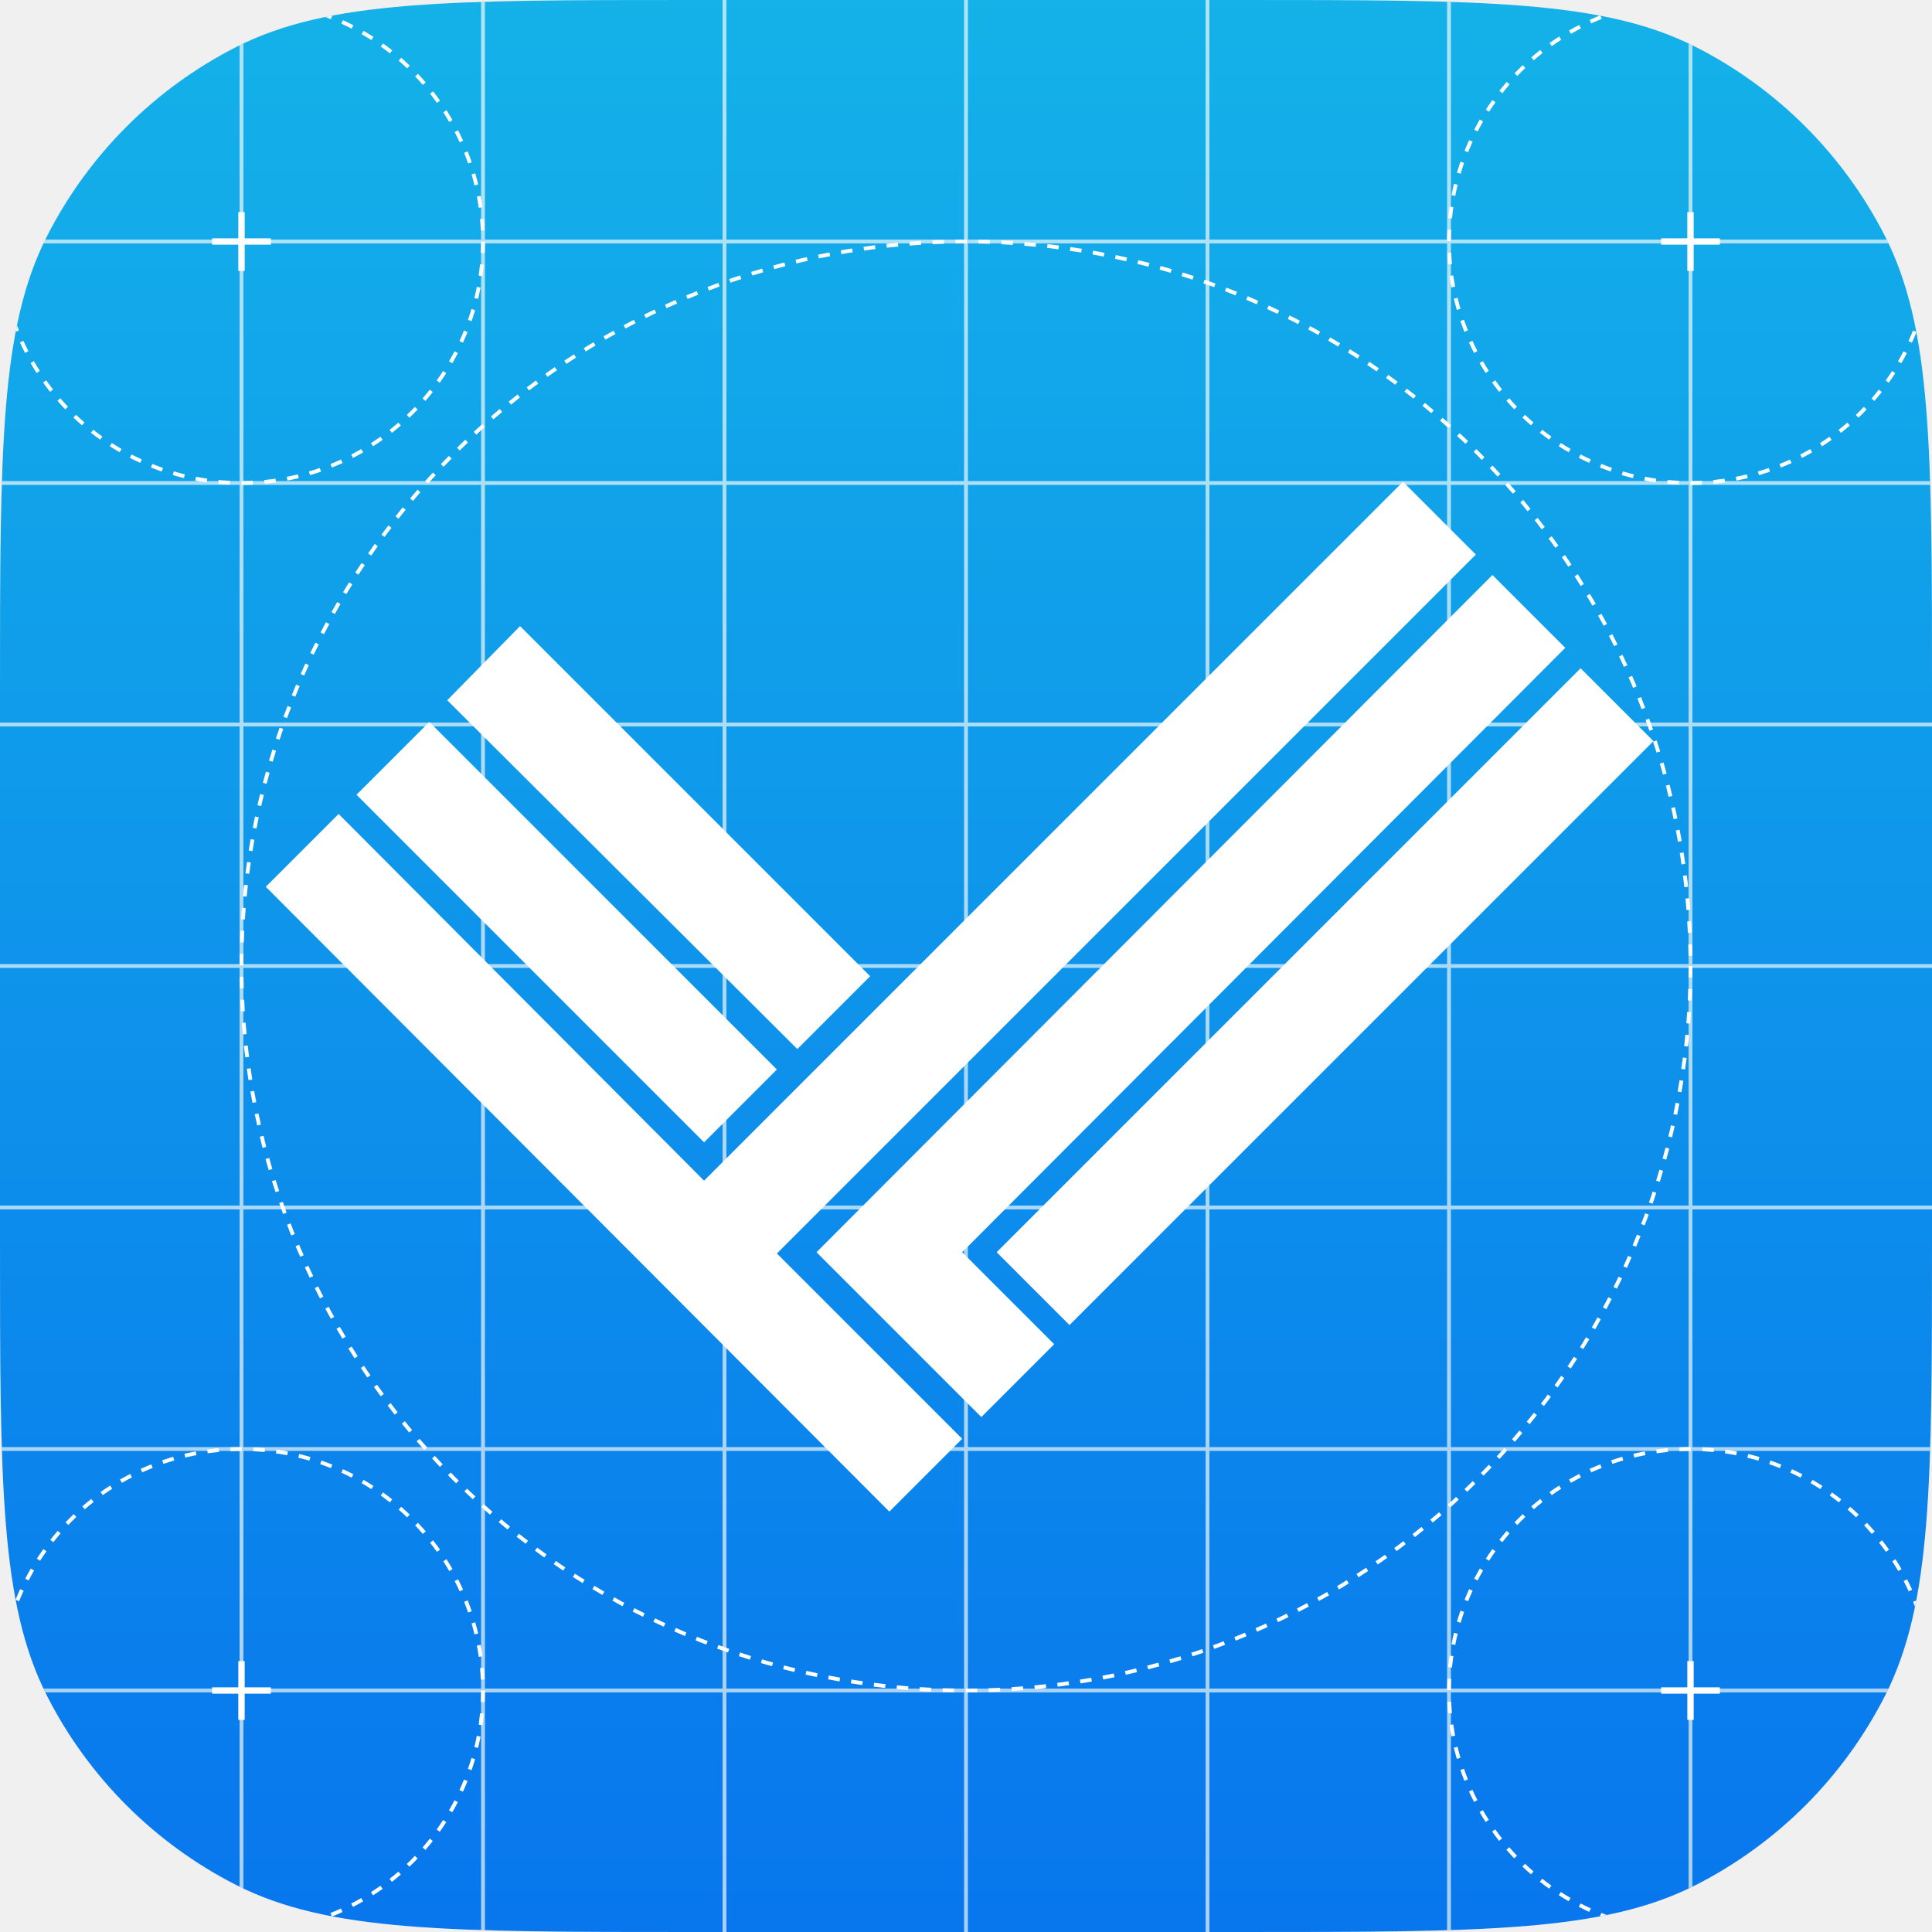
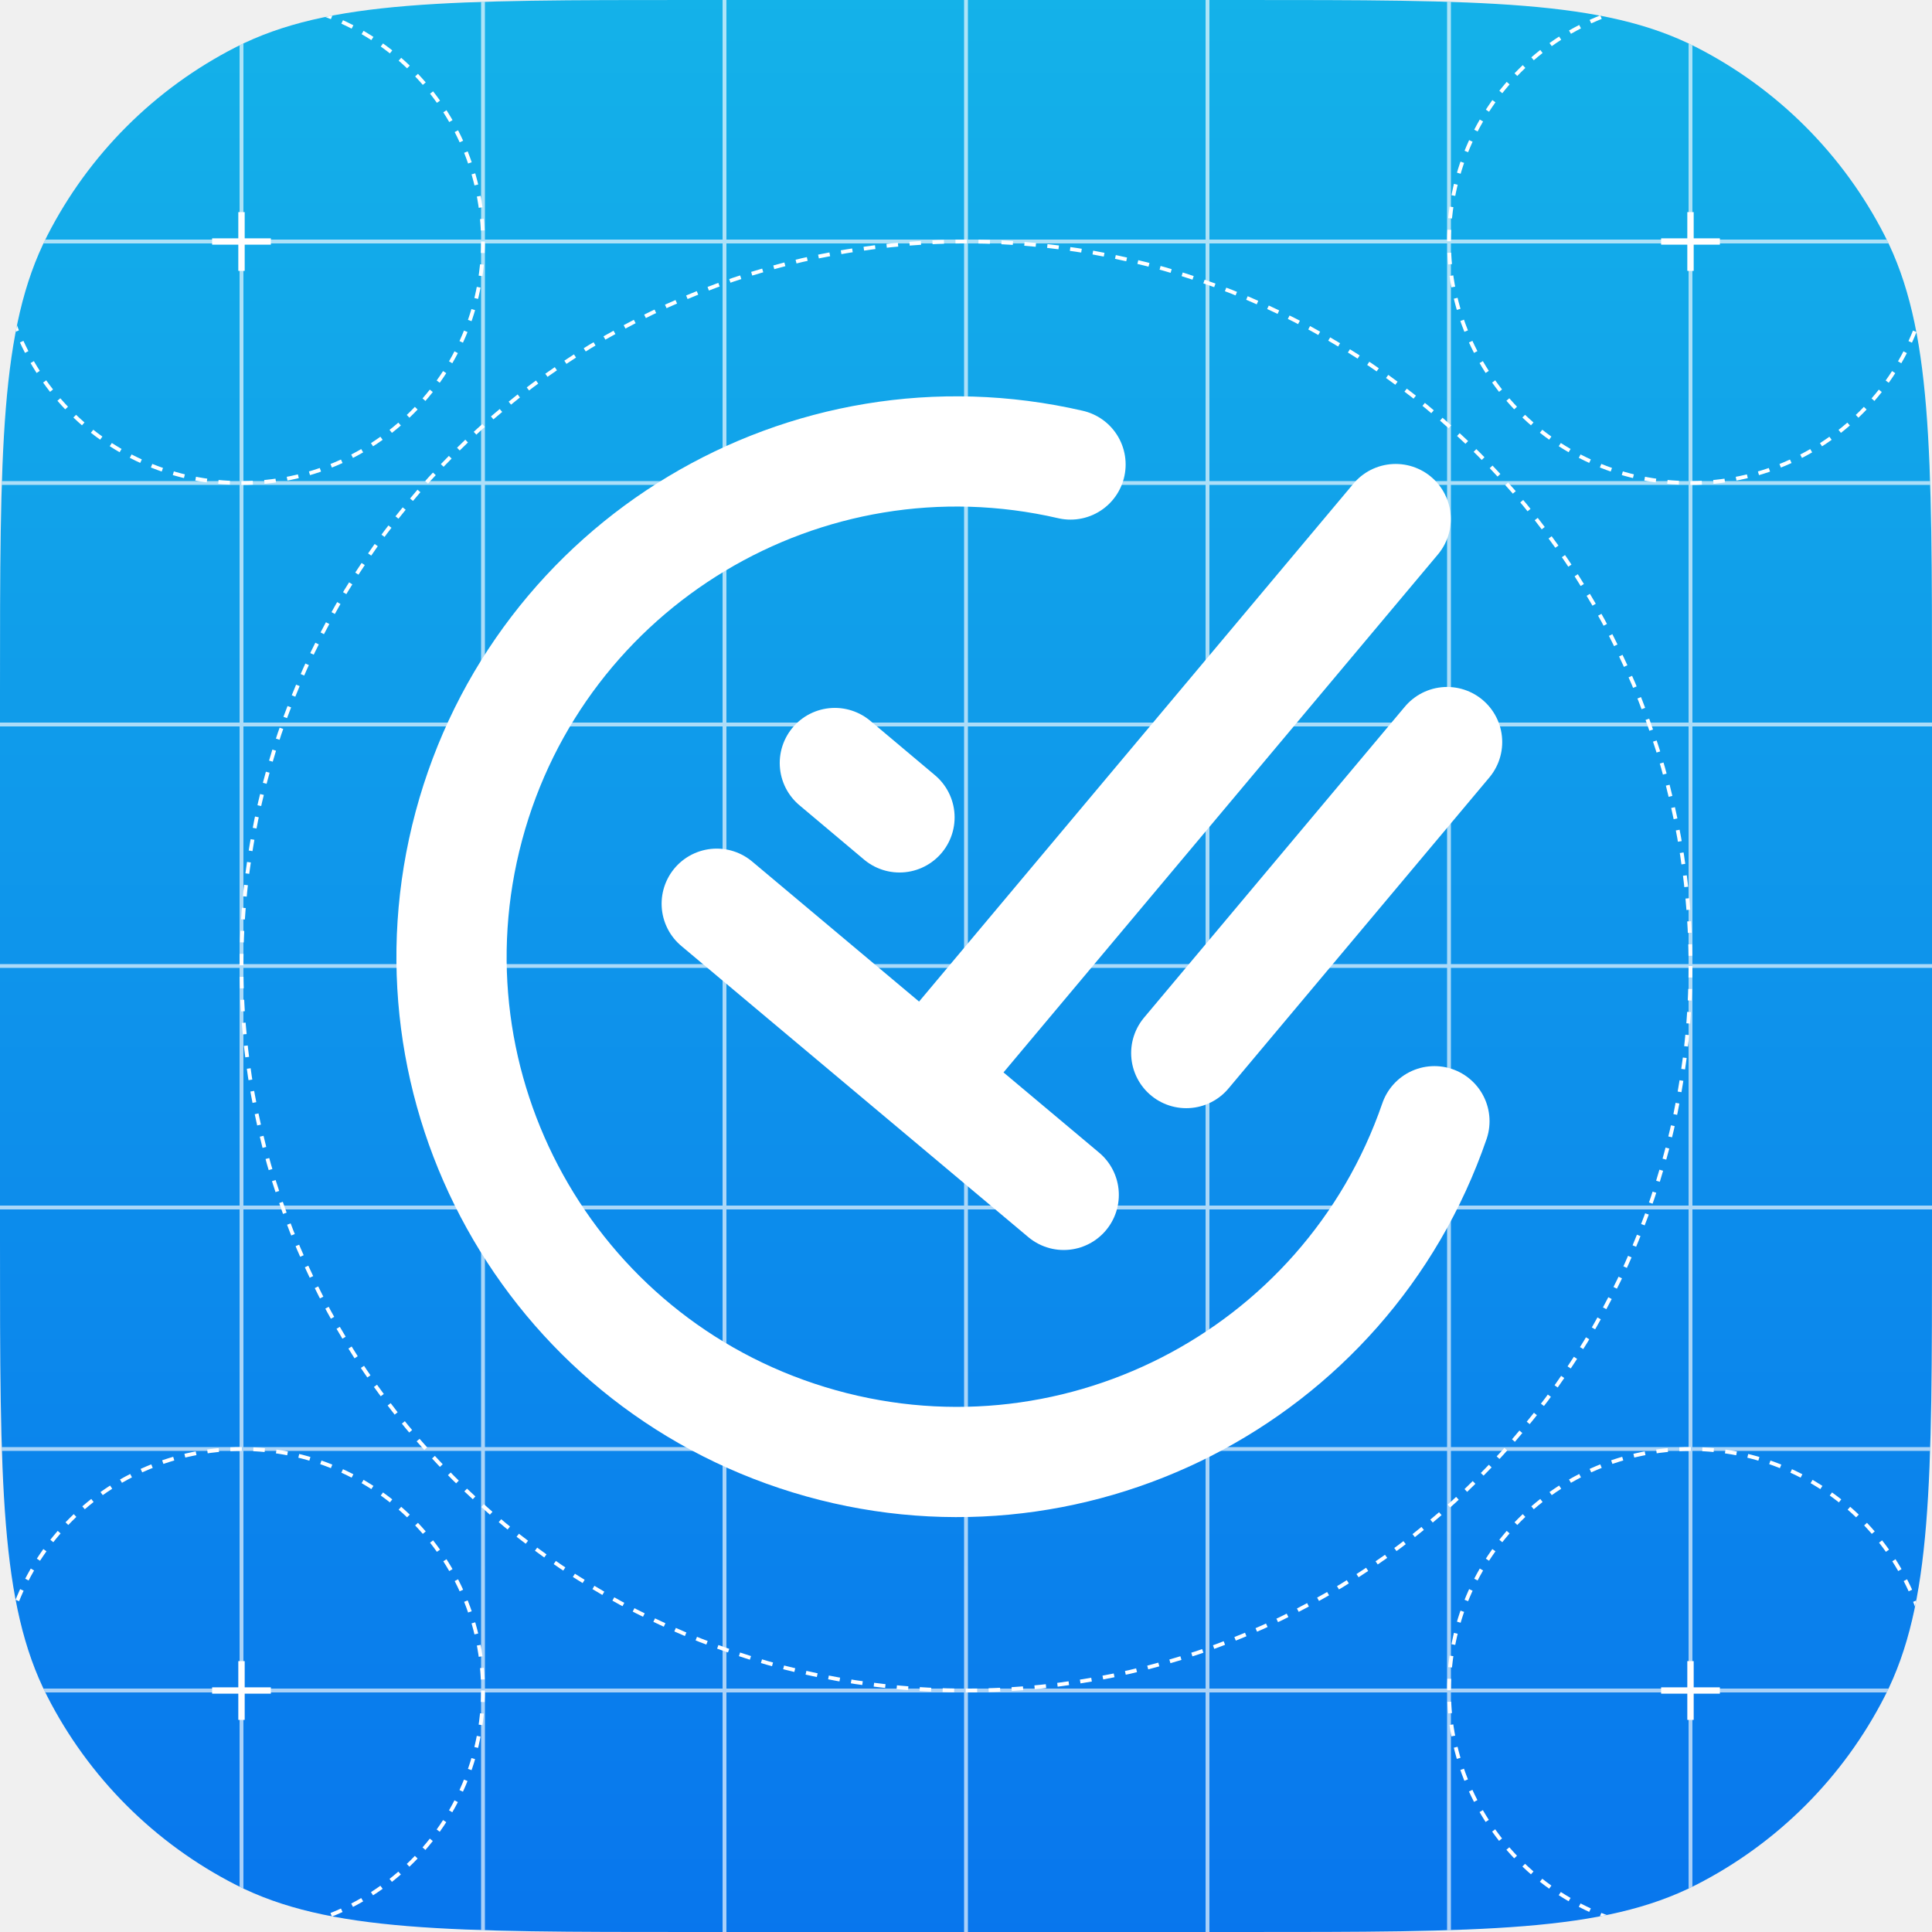
<svg xmlns="http://www.w3.org/2000/svg" viewBox="0 0 1512 1512">
  <defs>
    <linearGradient id="blueprint" x2="0" y2="1">
      <stop stop-color="#14b2e9" />
      <stop offset="1" stop-color="#0876ed" />
    </linearGradient>
    <clipPath id="corners">
      <path d="M970.825 0 C1160.254 0 1254.968 0 1327.321 36.865 A338.234 338.234 0 0 1 1475.135 184.679 C1512 257.031 1512 351.746 1512 541.175 L1512 970.825 C1512 1160.254 1512 1254.968 1475.135 1327.321 A338.234 338.234 0 0 1 1327.321 1475.135 C1254.968 1512 1160.254 1512 970.825 1512 L541.175 1512 C351.746 1512 257.031 1512 184.679 1475.135 A338.234 338.234 0 0 1 36.865 1327.321 C0 1254.968 0 1160.254 0 970.825 L0 541.175 C0 351.746 0 257.031 36.865 184.679 A338.234 338.234 0 0 1 184.679 36.865 C257.031 0 351.746 0 541.175 0 Z" />
    </clipPath>
  </defs>
  <g clip-path="url(#corners)">
    <path fill="url(#blueprint)" d="M0 0h1512v1512H0z" />
    <path d="M189 0V1512M0 189H1512 M378 0V1512M0 378H1512 M567 0V1512M0 567H1512 M756 0V1512M0 756H1512 M945 0V1512M0 945H1512 M1134 0V1512M0 1134H1512 M1323 0V1512M0 1323H1512" fill="none" stroke="#fff" stroke-width="3" stroke-opacity=".65" />
    <g fill="none" stroke="#fff" stroke-width="3" stroke-dasharray="9 9">
      <circle cx="756" cy="756" r="567" />
      <circle cx="189" cy="189" r="189" />
      <circle cx="1323" cy="189" r="189" />
      <circle cx="189" cy="1323" r="189" />
      <circle cx="1323" cy="1323" r="189" />
    </g>
    <path stroke="#fff" stroke-width="5" d="M166 189h46m-23-23v46M1300 189h46m-23-23v46M166 1323h46m-23-23v46M1300 1323h46m-23-23v46" />
-     <g fill="#fff">
-       <path d="m350 548 57-58 274 274-57 57z" />
-       <path d="m279 622 57-57 272 272-57 57z" />
-       <path d="m208 694 57-57 286 287 547-547 57 57-547 547 145 145-57 57z" />
-       <path d="m639 980 529-530 57 57-472 473 72 72-57 57z" />
-       <path d="m780 980 457-457 57 57-457 457z" />
+     <g transform="translate(317.52 317.52) scale(14.3764)" fill="none" stroke="#fff" stroke-width="6" stroke-linecap="round" stroke-linejoin="round">
+       <path d="M56.00 38.95A27.5 27.5 0 1 1 36.19 3.20" />
+       <path d="M16.93 27.11L35.82 42.96M29.92 34.75L53.89 6.17M56.69 18.31L42.49 35.24M26.88 22.41L23.36 19.45" />
    </g>
  </g>
</svg>
